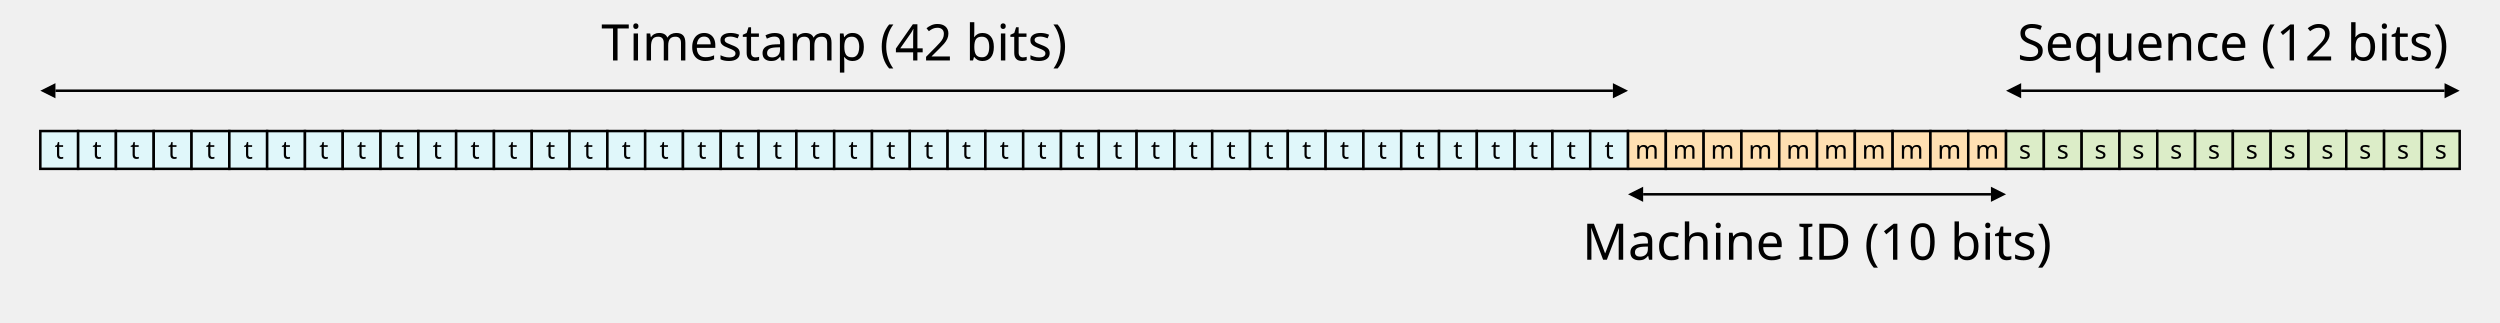
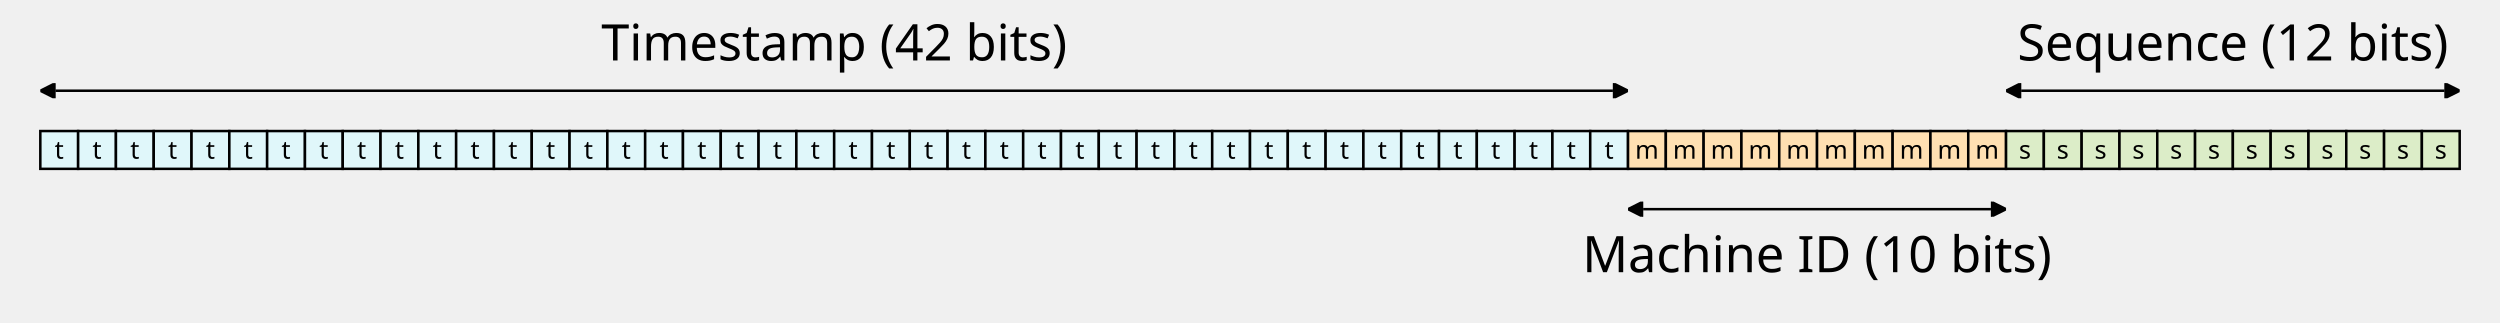
- <svg xmlns="http://www.w3.org/2000/svg" width="992" height="128" style="background-color: white;" viewBox="-16 0 992 128" version="1.1" id="svg70">
+ <svg xmlns="http://www.w3.org/2000/svg" width="992" height="128" viewBox="-16 0 992 128" version="1.1" id="svg70">
  <defs id="defs2">
    <marker id="arrowheadRight" markerWidth="6" markerHeight="6" refX="0" refY="3" orient="auto">
-       <polygon points="0 0, 6 3, 0 6" fill="black" id="polygon1" />
+       <polygon points="0 0, 6 3, 0 6" class="arrow-color" id="polygon1" />
    </marker>
    <marker id="arrowheadLeft" markerWidth="6" markerHeight="6" refX="6" refY="3" orient="auto">
-       <polygon points="0 3, 6 0, 6 6" fill="black" id="polygon2" />
+       <polygon points="0 3, 6 0, 6 6" class="arrow-color" id="polygon2" />
    </marker>
  </defs>
  <style id="style2">
    .box { stroke: black; stroke-width: 1; }
    .timestamp { fill: #e0f7fa; }
    .machine { fill: #ffe0b2; }
    .sequence { fill: #dcedc8; }
    .bit-text {
      font-family: Verdana;
      font-size: 10px;
      fill: black;
      text-anchor: middle;
      dominant-baseline: middle;
    }
    .section-label {
      font-family: Verdana;
      font-size: 20px;
      fill: black;
      text-anchor: middle;
    }
    .section-box {
      fill: white;
    }
+     .arrow-color {
+       fill: black;
+       stroke: black;
+     }
+     @media (prefers-color-scheme: dark) {
+       .section-label {
+         fill: white;
+       }
+       .arrow-color {
+         fill: white;
+         stroke: white;
+       }
+     }
  </style>
-   <line x1="6" y1="36" x2="624" y2="36" stroke="#000000" stroke-width="1" marker-start="url(#arrowheadLeft)" marker-end="url(#arrowheadRight)" id="line2" />
+   <line x1="6" y1="36" x2="624" y2="36" class="arrow-color" stroke-width="1" marker-start="url(#arrowheadLeft)" marker-end="url(#arrowheadRight)" id="line2" />
  <text x="315" y="24" class="section-label" id="text2">Timestamp (42 bits)</text>
-   <line x1="636" y1="77.1" x2="774" y2="77.1" stroke="#000000" stroke-width="1" marker-start="url(#arrowheadLeft)" marker-end="url(#arrowheadRight)" id="line4" />
-   <text x="705" y="103.066" class="section-label" id="text4">Machine ID (10 bits)</text>
-   <line x1="786" y1="36" x2="954" y2="36" stroke="#000000" stroke-width="1" marker-start="url(#arrowheadLeft)" marker-end="url(#arrowheadRight)" id="line6" />
+   <line x1="636" y1="83" x2="774" y2="83" class="arrow-color" stroke-width="1" marker-start="url(#arrowheadLeft)" marker-end="url(#arrowheadRight)" id="line4" />
+   <text x="705" y="108" class="section-label" id="text4">Machine ID (10 bits)</text>
+   <line x1="786" y1="36" x2="954" y2="36" class="arrow-color" stroke-width="1" marker-start="url(#arrowheadLeft)" marker-end="url(#arrowheadRight)" id="line6" />
  <text x="870" y="24" class="section-label" id="text6">Sequence (12 bits)</text>
  <g id="timestamp" transform="translate(0,12)">
    <rect class="box timestamp" x="0" y="40" width="15" height="15" id="rect7" />
    <text class="bit-text" x="7.5" y="47.5" id="text7">t</text>
    <rect class="box timestamp" x="15" y="40" width="15" height="15" id="rect8" />
    <text class="bit-text" x="22.5" y="47.5" id="text8">t</text>
    <rect class="box timestamp" x="30" y="40" width="15" height="15" id="rect9" />
    <text class="bit-text" x="37.5" y="47.5" id="text9">t</text>
    <rect class="box timestamp" x="45" y="40" width="15" height="15" id="rect10" />
    <text class="bit-text" x="52.5" y="47.5" id="text10">t</text>
    <rect class="box timestamp" x="60" y="40" width="15" height="15" id="rect11" />
    <text class="bit-text" x="67.5" y="47.5" id="text11">t</text>
    <rect class="box timestamp" x="75" y="40" width="15" height="15" id="rect12" />
    <text class="bit-text" x="82.5" y="47.5" id="text12">t</text>
    <rect class="box timestamp" x="90" y="40" width="15" height="15" id="rect13" />
    <text class="bit-text" x="97.5" y="47.5" id="text13">t</text>
    <rect class="box timestamp" x="105" y="40" width="15" height="15" id="rect14" />
    <text class="bit-text" x="112.5" y="47.5" id="text14">t</text>
    <rect class="box timestamp" x="120" y="40" width="15" height="15" id="rect15" />
    <text class="bit-text" x="127.5" y="47.5" id="text15">t</text>
    <rect class="box timestamp" x="135" y="40" width="15" height="15" id="rect16" />
    <text class="bit-text" x="142.5" y="47.5" id="text16">t</text>
    <rect class="box timestamp" x="150" y="40" width="15" height="15" id="rect17" />
    <text class="bit-text" x="157.5" y="47.5" id="text17">t</text>
    <rect class="box timestamp" x="165" y="40" width="15" height="15" id="rect18" />
    <text class="bit-text" x="172.5" y="47.5" id="text18">t</text>
    <rect class="box timestamp" x="180" y="40" width="15" height="15" id="rect19" />
    <text class="bit-text" x="187.5" y="47.5" id="text19">t</text>
    <rect class="box timestamp" x="195" y="40" width="15" height="15" id="rect20" />
    <text class="bit-text" x="202.5" y="47.5" id="text20">t</text>
    <rect class="box timestamp" x="210" y="40" width="15" height="15" id="rect21" />
    <text class="bit-text" x="217.5" y="47.5" id="text21">t</text>
    <rect class="box timestamp" x="225" y="40" width="15" height="15" id="rect22" />
    <text class="bit-text" x="232.5" y="47.5" id="text22">t</text>
    <rect class="box timestamp" x="240" y="40" width="15" height="15" id="rect23" />
    <text class="bit-text" x="247.5" y="47.5" id="text23">t</text>
    <rect class="box timestamp" x="255" y="40" width="15" height="15" id="rect24" />
    <text class="bit-text" x="262.5" y="47.5" id="text24">t</text>
    <rect class="box timestamp" x="270" y="40" width="15" height="15" id="rect25" />
    <text class="bit-text" x="277.5" y="47.5" id="text25">t</text>
    <rect class="box timestamp" x="285" y="40" width="15" height="15" id="rect26" />
    <text class="bit-text" x="292.5" y="47.5" id="text26">t</text>
    <rect class="box timestamp" x="300" y="40" width="15" height="15" id="rect27" />
    <text class="bit-text" x="307.5" y="47.5" id="text27">t</text>
    <rect class="box timestamp" x="315" y="40" width="15" height="15" id="rect28" />
    <text class="bit-text" x="322.5" y="47.5" id="text28">t</text>
    <rect class="box timestamp" x="330" y="40" width="15" height="15" id="rect29" />
    <text class="bit-text" x="337.5" y="47.5" id="text29">t</text>
    <rect class="box timestamp" x="345" y="40" width="15" height="15" id="rect30" />
    <text class="bit-text" x="352.5" y="47.5" id="text30">t</text>
    <rect class="box timestamp" x="360" y="40" width="15" height="15" id="rect31" />
    <text class="bit-text" x="367.5" y="47.5" id="text31">t</text>
    <rect class="box timestamp" x="375" y="40" width="15" height="15" id="rect32" />
    <text class="bit-text" x="382.5" y="47.5" id="text32">t</text>
    <rect class="box timestamp" x="390" y="40" width="15" height="15" id="rect33" />
    <text class="bit-text" x="397.5" y="47.5" id="text33">t</text>
    <rect class="box timestamp" x="405" y="40" width="15" height="15" id="rect34" />
    <text class="bit-text" x="412.5" y="47.5" id="text34">t</text>
    <rect class="box timestamp" x="420" y="40" width="15" height="15" id="rect35" />
    <text class="bit-text" x="427.5" y="47.5" id="text35">t</text>
    <rect class="box timestamp" x="435" y="40" width="15" height="15" id="rect36" />
    <text class="bit-text" x="442.5" y="47.5" id="text36">t</text>
    <rect class="box timestamp" x="450" y="40" width="15" height="15" id="rect37" />
    <text class="bit-text" x="457.5" y="47.5" id="text37">t</text>
    <rect class="box timestamp" x="465" y="40" width="15" height="15" id="rect38" />
    <text class="bit-text" x="472.5" y="47.5" id="text38">t</text>
    <rect class="box timestamp" x="480" y="40" width="15" height="15" id="rect39" />
    <text class="bit-text" x="487.5" y="47.5" id="text39">t</text>
    <rect class="box timestamp" x="495" y="40" width="15" height="15" id="rect40" />
    <text class="bit-text" x="502.5" y="47.5" id="text40">t</text>
    <rect class="box timestamp" x="510" y="40" width="15" height="15" id="rect41" />
    <text class="bit-text" x="517.5" y="47.5" id="text41">t</text>
    <rect class="box timestamp" x="525" y="40" width="15" height="15" id="rect42" />
    <text class="bit-text" x="532.5" y="47.5" id="text42">t</text>
    <rect class="box timestamp" x="540" y="40" width="15" height="15" id="rect43" />
    <text class="bit-text" x="547.5" y="47.5" id="text43">t</text>
    <rect class="box timestamp" x="555" y="40" width="15" height="15" id="rect44" />
    <text class="bit-text" x="562.5" y="47.5" id="text44">t</text>
    <rect class="box timestamp" x="570" y="40" width="15" height="15" id="rect45" />
    <text class="bit-text" x="577.5" y="47.5" id="text45">t</text>
    <rect class="box timestamp" x="585" y="40" width="15" height="15" id="rect46" />
    <text class="bit-text" x="592.5" y="47.5" id="text46">t</text>
    <rect class="box timestamp" x="600" y="40" width="15" height="15" id="rect47" />
    <text class="bit-text" x="607.5" y="47.5" id="text47">t</text>
    <rect class="box timestamp" x="615" y="40" width="15" height="15" id="rect48" />
    <text class="bit-text" x="622.5" y="47.5" id="text48">t</text>
  </g>
  <g id="machine" transform="translate(0,12)">
    <rect class="box machine" x="630" y="40" width="15" height="15" id="rect49" />
    <text class="bit-text" x="637.5" y="47.5" id="text49">m</text>
    <rect class="box machine" x="645" y="40" width="15" height="15" id="rect50" />
    <text class="bit-text" x="652.5" y="47.5" id="text50">m</text>
    <rect class="box machine" x="660" y="40" width="15" height="15" id="rect51" />
    <text class="bit-text" x="667.5" y="47.5" id="text51">m</text>
    <rect class="box machine" x="675" y="40" width="15" height="15" id="rect52" />
    <text class="bit-text" x="682.5" y="47.5" id="text52">m</text>
    <rect class="box machine" x="690" y="40" width="15" height="15" id="rect53" />
    <text class="bit-text" x="697.5" y="47.5" id="text53">m</text>
    <rect class="box machine" x="705" y="40" width="15" height="15" id="rect54" />
    <text class="bit-text" x="712.5" y="47.5" id="text54">m</text>
    <rect class="box machine" x="720" y="40" width="15" height="15" id="rect55" />
    <text class="bit-text" x="727.5" y="47.5" id="text55">m</text>
    <rect class="box machine" x="735" y="40" width="15" height="15" id="rect56" />
    <text class="bit-text" x="742.5" y="47.5" id="text56">m</text>
    <rect class="box machine" x="750" y="40" width="15" height="15" id="rect57" />
    <text class="bit-text" x="757.5" y="47.5" id="text57">m</text>
    <rect class="box machine" x="765" y="40" width="15" height="15" id="rect58" />
    <text class="bit-text" x="772.5" y="47.5" id="text58">m</text>
  </g>
  <g id="sequence" transform="translate(0,12)">
    <rect class="box sequence" x="780" y="40" width="15" height="15" id="rect59" />
    <text class="bit-text" x="787.5" y="47.5" id="text59">s</text>
    <rect class="box sequence" x="795" y="40" width="15" height="15" id="rect60" />
    <text class="bit-text" x="802.5" y="47.5" id="text60">s</text>
    <rect class="box sequence" x="810" y="40" width="15" height="15" id="rect61" />
    <text class="bit-text" x="817.5" y="47.5" id="text61">s</text>
    <rect class="box sequence" x="825" y="40" width="15" height="15" id="rect62" />
    <text class="bit-text" x="832.5" y="47.5" id="text62">s</text>
    <rect class="box sequence" x="840" y="40" width="15" height="15" id="rect63" />
    <text class="bit-text" x="847.5" y="47.5" id="text63">s</text>
    <rect class="box sequence" x="855" y="40" width="15" height="15" id="rect64" />
    <text class="bit-text" x="862.5" y="47.5" id="text64">s</text>
    <rect class="box sequence" x="870" y="40" width="15" height="15" id="rect65" />
    <text class="bit-text" x="877.5" y="47.5" id="text65">s</text>
    <rect class="box sequence" x="885" y="40" width="15" height="15" id="rect66" />
    <text class="bit-text" x="892.5" y="47.5" id="text66">s</text>
    <rect class="box sequence" x="900" y="40" width="15" height="15" id="rect67" />
    <text class="bit-text" x="907.5" y="47.5" id="text67">s</text>
    <rect class="box sequence" x="915" y="40" width="15" height="15" id="rect68" />
    <text class="bit-text" x="922.5" y="47.5" id="text68">s</text>
    <rect class="box sequence" x="930" y="40" width="15" height="15" id="rect69" />
    <text class="bit-text" x="937.5" y="47.5" id="text69">s</text>
    <rect class="box sequence" x="945" y="40" width="15" height="15" id="rect70" />
    <text class="bit-text" x="952.5" y="47.5" id="text70">s</text>
  </g>
</svg>
